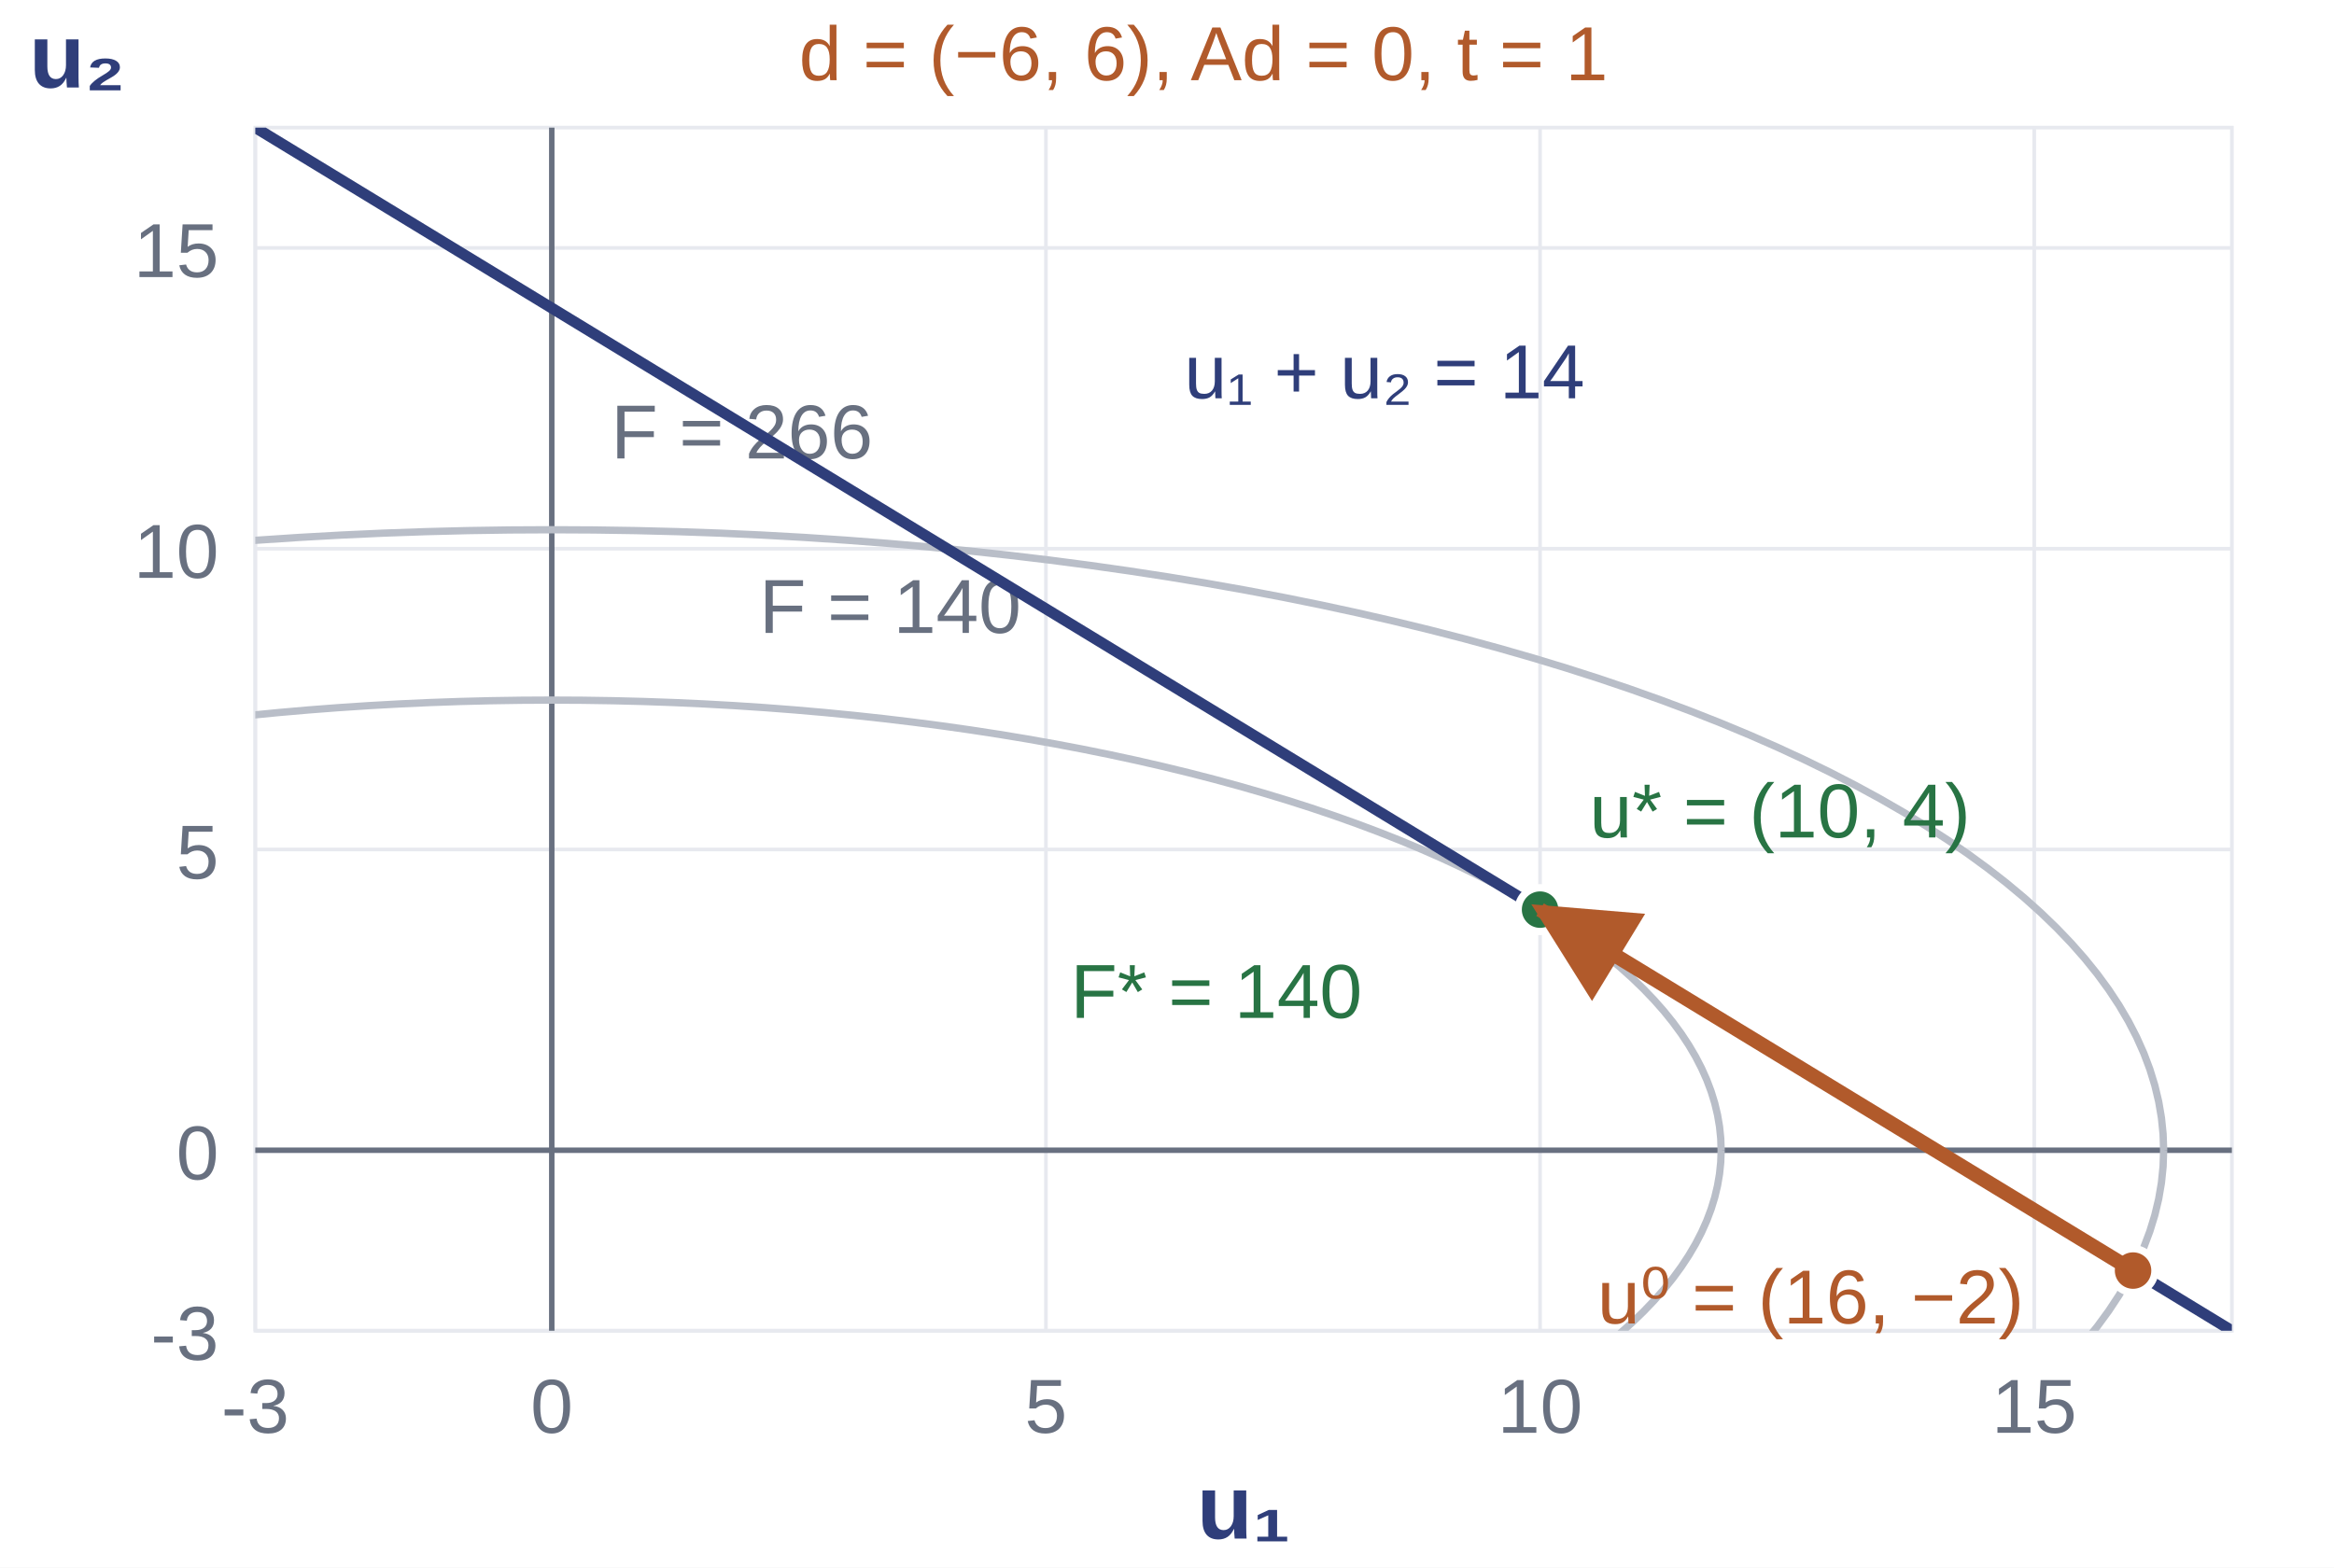
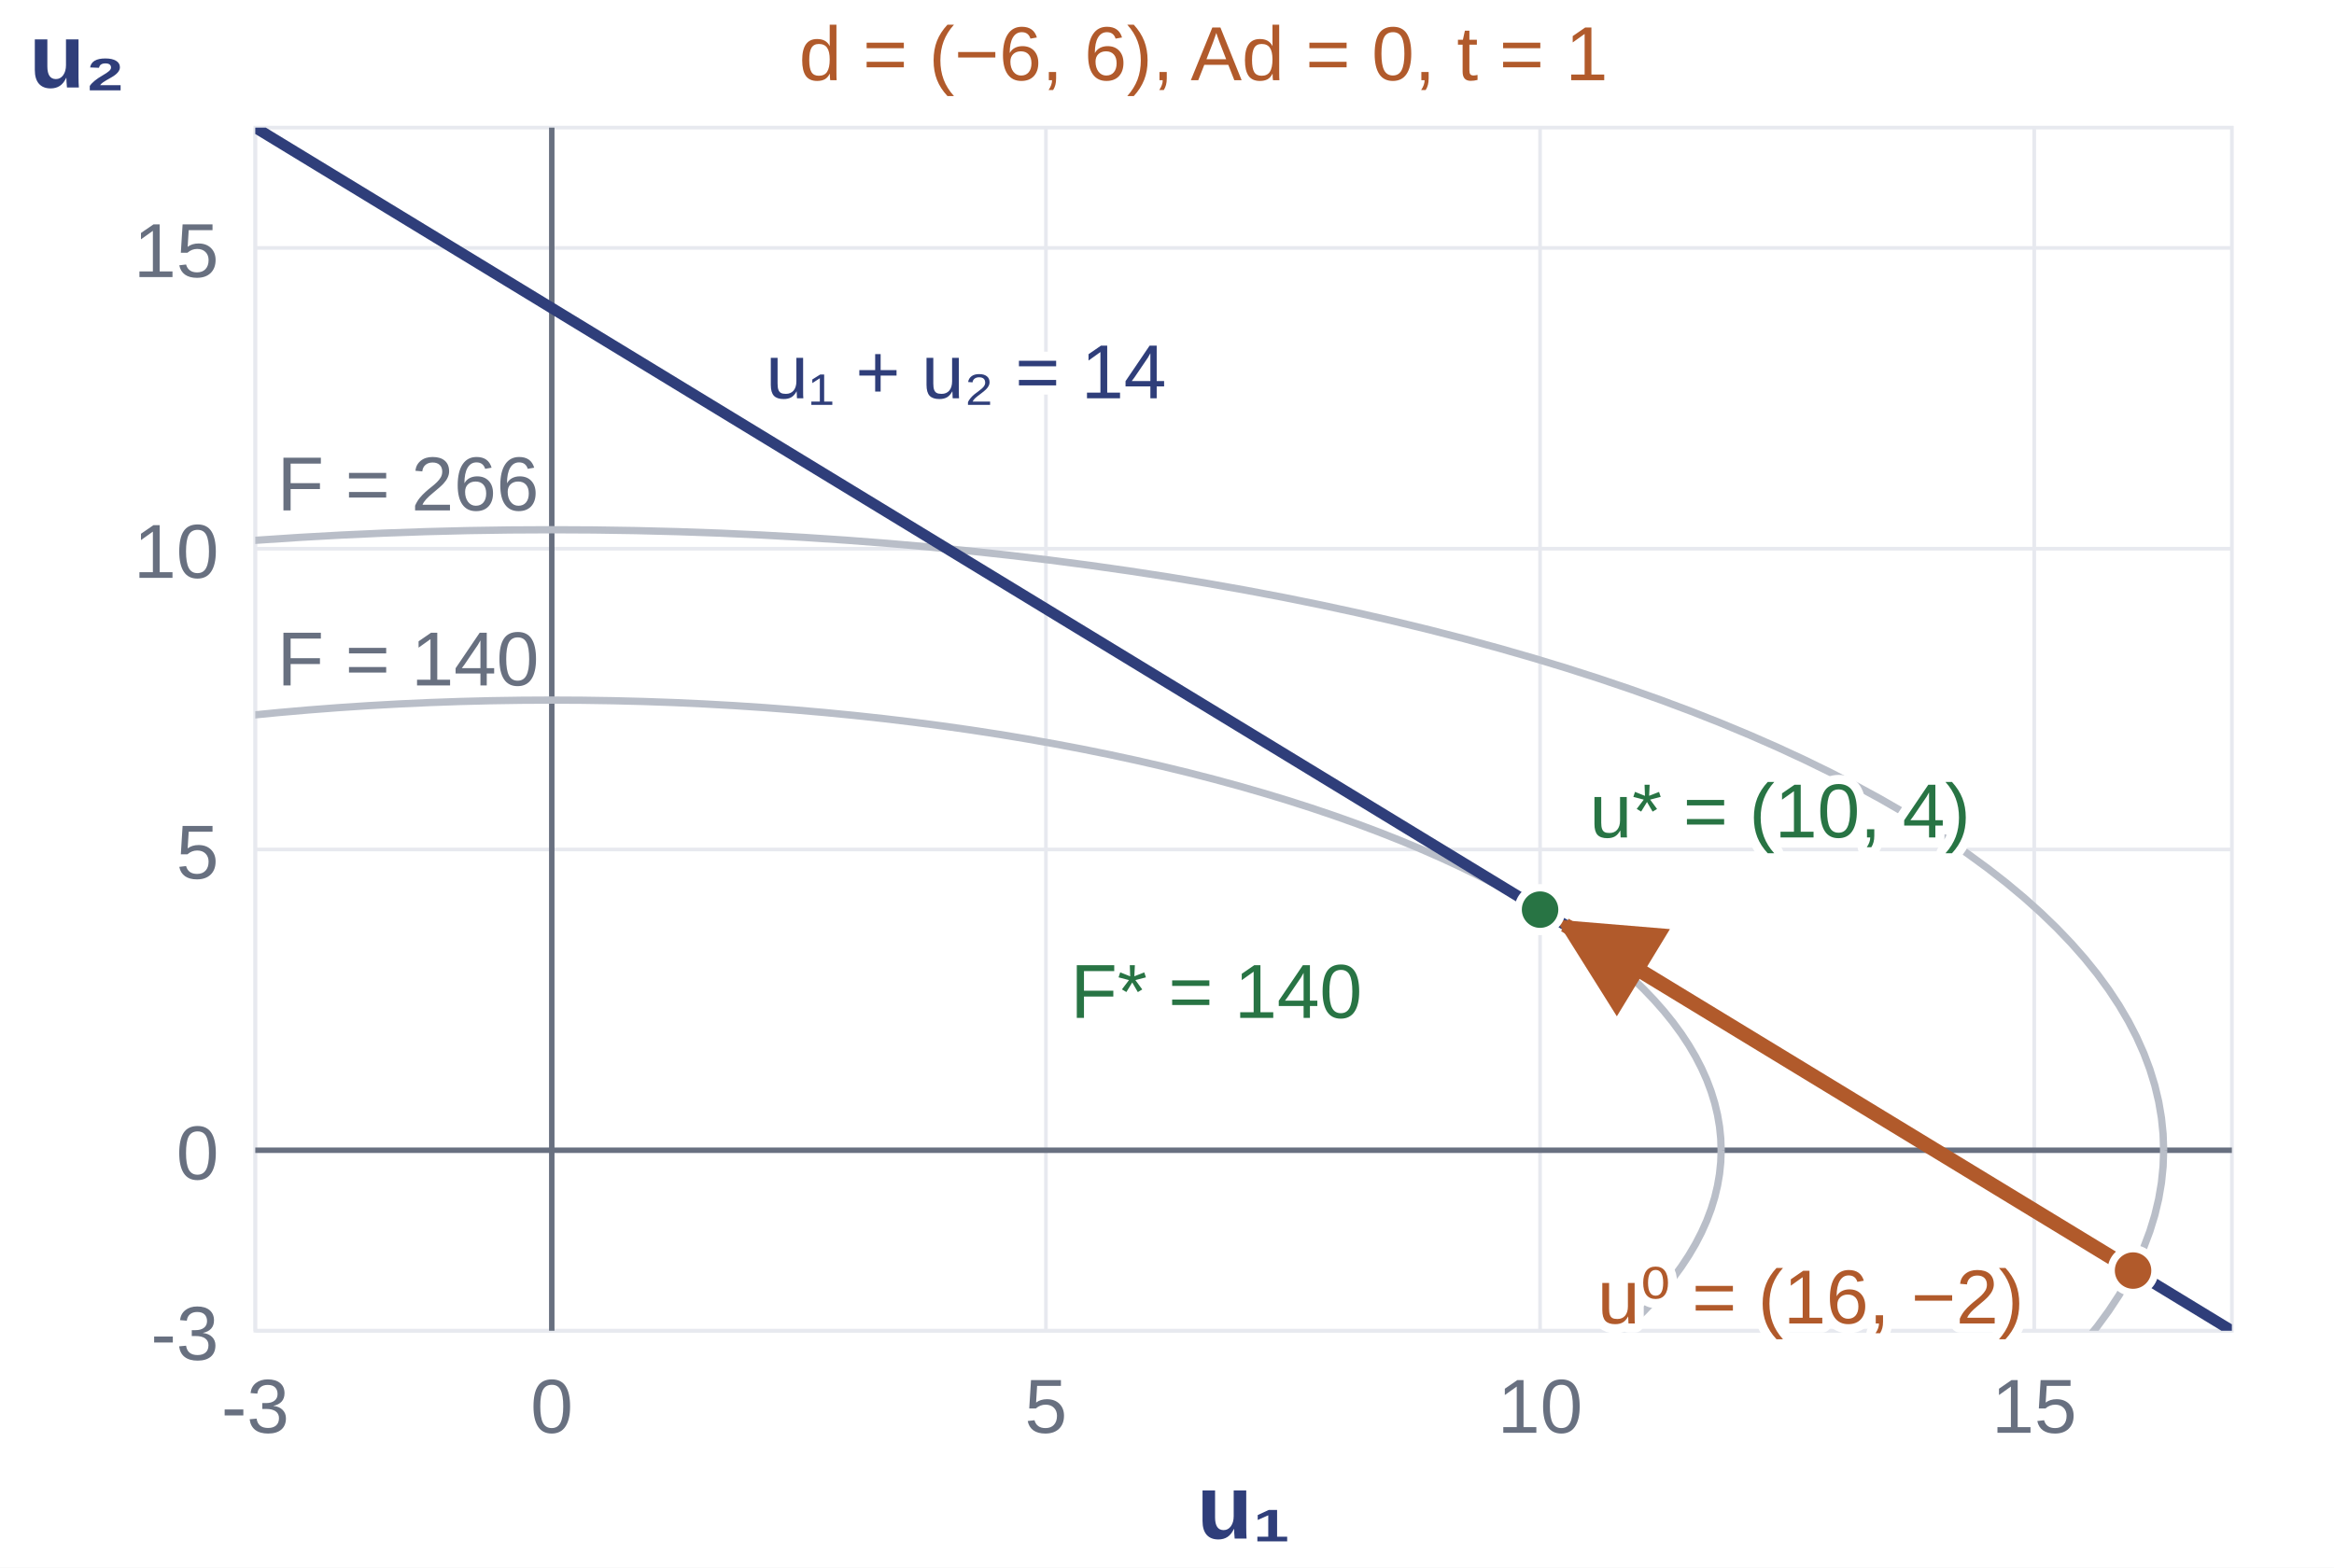
<svg xmlns="http://www.w3.org/2000/svg" viewBox="0 0 640 430" role="img" aria-labelledby="title desc">
  <defs>
    <clipPath id="plot-area">
      <rect x="70" y="35" width="542" height="330" />
    </clipPath>
    <marker id="arrow" viewBox="0 0 10 10" refX="9" refY="5" markerWidth="7" markerHeight="7" orient="auto-start-reverse">
      <path d="M0 0L10 5L0 10Z" fill="context-stroke" />
    </marker>
  </defs>
  <rect width="100%" height="100%" fill="white" />
-   <style>text{font-family:Arial,DejaVu Sans,sans-serif;font-size:24px;fill:#263044}.label{font-size:25px;font-weight:600}.small{font-size:21px}</style>
+   <style>text{font-family:Arial,DejaVu Sans,sans-serif;font-size:24px;fill:#263044}.label{font-size:25px;font-weight:600;paint-order:stroke;stroke:#fff;stroke-width:5px;stroke-linejoin:round}.small{font-size:21px;paint-order:stroke;stroke:#fff;stroke-width:5px;stroke-linejoin:round}</style>
  <rect x="70" y="35" width="542" height="330" fill="none" stroke="#e7e9ef" />
  <path d="M70.0,35V365" stroke="#e7e9ef" />
  <text x="70.00" y="393.00" text-anchor="middle" class="small" style="fill:#687080">-3</text>
  <path d="M151.3,35V365" stroke="#e7e9ef" />
  <text x="151.30" y="393.00" text-anchor="middle" class="small" style="fill:#687080">0</text>
  <path d="M286.8,35V365" stroke="#e7e9ef" />
  <text x="286.80" y="393.00" text-anchor="middle" class="small" style="fill:#687080">5</text>
  <path d="M422.3,35V365" stroke="#e7e9ef" />
  <text x="422.30" y="393.00" text-anchor="middle" class="small" style="fill:#687080">10</text>
  <path d="M557.8,35V365" stroke="#e7e9ef" />
  <text x="557.80" y="393.00" text-anchor="middle" class="small" style="fill:#687080">15</text>
  <path d="M70,365.0H612" stroke="#e7e9ef" />
  <text x="60.00" y="373.00" text-anchor="end" class="small" style="fill:#687080">-3</text>
  <path d="M70,315.5H612" stroke="#e7e9ef" />
  <text x="60.00" y="323.50" text-anchor="end" class="small" style="fill:#687080">0</text>
  <path d="M70,233.0H612" stroke="#e7e9ef" />
  <text x="60.00" y="241.00" text-anchor="end" class="small" style="fill:#687080">5</text>
  <path d="M70,150.5H612" stroke="#e7e9ef" />
  <text x="60.00" y="158.50" text-anchor="end" class="small" style="fill:#687080">10</text>
  <path d="M70,68.0H612" stroke="#e7e9ef" />
  <text x="60.00" y="76.00" text-anchor="end" class="small" style="fill:#687080">15</text>
  <path d="M151.300,365.000 L151.300,35.000" fill="none" stroke="#687080" stroke-width="1.5" clip-path="url(#plot-area)" />
  <path d="M70.000,315.500 L612.000,315.500" fill="none" stroke="#687080" stroke-width="1.5" clip-path="url(#plot-area)" />
  <text x="341.00" y="422.00" text-anchor="middle" class="label" style="fill:#2f3e7a">u₁</text>
  <text x="8.00" y="24.00" text-anchor="start" class="label" style="fill:#2f3e7a">u₂</text>
  <path d="M471.952,315.500 L471.842,312.268 L471.512,309.038 L470.963,305.812 L470.195,302.593 L469.208,299.383 L468.004,296.184 L466.582,292.999 L464.945,289.828 L463.092,286.675 L461.026,283.542 L458.747,280.431 L456.258,277.344 L453.559,274.283 L450.654,271.251 L447.543,268.248 L444.230,265.278 L440.715,262.343 L437.003,259.444 L433.094,256.583 L428.992,253.763 L424.700,250.985 L420.221,248.251 L415.557,245.563 L410.713,242.923 L405.690,240.333 L400.493,237.795 L395.125,235.310 L389.591,232.879 L383.892,230.506 L378.035,228.190 L372.022,225.935 L365.858,223.740 L359.547,221.609 L353.093,219.542 L346.500,217.541 L339.774,215.607 L332.919,213.741 L325.939,211.945 L318.840,210.221 L311.626,208.568 L304.302,206.988 L296.873,205.483 L289.344,204.054 L281.721,202.700 L274.008,201.424 L266.211,200.226 L258.336,199.108 L250.387,198.069 L242.370,197.110 L234.291,196.233 L226.155,195.437 L217.967,194.724 L209.734,194.093 L201.461,193.545 L193.153,193.082 L184.817,192.702 L176.458,192.406 L168.082,192.195 L159.694,192.068 L151.300,192.025 L142.906,192.068 L134.518,192.195 L126.142,192.406 L117.783,192.702 L109.447,193.082 L101.139,193.545 L92.866,194.093 L84.633,194.724 L76.445,195.437 L68.309,196.233 L60.230,197.110 L52.213,198.069 L44.264,199.108 L36.389,200.226 L28.592,201.424 L20.879,202.700 L13.256,204.054 L5.727,205.483 L-1.702,206.988 L-9.026,208.568 L-16.240,210.221 L-23.339,211.945 L-30.319,213.741 L-37.174,215.607 L-43.900,217.541 L-50.493,219.542 L-56.947,221.609 L-63.258,223.740 L-69.422,225.935 L-75.435,228.190 L-81.292,230.506 L-86.991,232.879 L-92.525,235.310 L-97.893,237.795 L-103.090,240.333 L-108.113,242.923 L-112.957,245.563 L-117.621,248.251 L-122.100,250.985 L-126.392,253.763 L-130.494,256.583 L-134.403,259.444 L-138.115,262.343 L-141.630,265.278 L-144.943,268.248 L-148.054,271.251 L-150.959,274.283 L-153.658,277.344 L-156.147,280.431 L-158.426,283.542 L-160.492,286.675 L-162.345,289.828 L-163.982,292.999 L-165.404,296.184 L-166.608,299.383 L-167.595,302.593 L-168.363,305.812 L-168.912,309.038 L-169.242,312.268 L-169.352,315.500 L-169.242,318.732 L-168.912,321.962 L-168.363,325.188 L-167.595,328.407 L-166.608,331.617 L-165.404,334.816 L-163.982,338.001 L-162.345,341.172 L-160.492,344.325 L-158.426,347.458 L-156.147,350.569 L-153.658,353.656 L-150.959,356.717 L-148.054,359.749 L-144.943,362.752 L-141.630,365.722 L-138.115,368.657 L-134.403,371.556 L-130.494,374.417 L-126.392,377.237 L-122.100,380.015 L-117.621,382.749 L-112.957,385.437 L-108.113,388.077 L-103.090,390.667 L-97.893,393.205 L-92.525,395.690 L-86.991,398.121 L-81.292,400.494 L-75.435,402.810 L-69.422,405.065 L-63.258,407.260 L-56.947,409.391 L-50.493,411.458 L-43.900,413.459 L-37.174,415.393 L-30.319,417.259 L-23.339,419.055 L-16.240,420.779 L-9.026,422.432 L-1.702,424.012 L5.727,425.517 L13.256,426.946 L20.879,428.300 L28.592,429.576 L36.389,430.774 L44.264,431.892 L52.213,432.931 L60.230,433.890 L68.309,434.767 L76.445,435.563 L84.633,436.276 L92.866,436.907 L101.139,437.455 L109.447,437.918 L117.783,438.298 L126.142,438.594 L134.518,438.805 L142.906,438.932 L151.300,438.975 L159.694,438.932 L168.082,438.805 L176.458,438.594 L184.817,438.298 L193.153,437.918 L201.461,437.455 L209.734,436.907 L217.967,436.276 L226.155,435.563 L234.291,434.767 L242.370,433.890 L250.387,432.931 L258.336,431.892 L266.211,430.774 L274.008,429.576 L281.721,428.300 L289.344,426.946 L296.873,425.517 L304.302,424.012 L311.626,422.432 L318.840,420.779 L325.939,419.055 L332.919,417.259 L339.774,415.393 L346.500,413.459 L353.093,411.458 L359.547,409.391 L365.858,407.260 L372.022,405.065 L378.035,402.810 L383.892,400.494 L389.591,398.121 L395.125,395.690 L400.493,393.205 L405.690,390.667 L410.713,388.077 L415.557,385.437 L420.221,382.749 L424.700,380.015 L428.992,377.237 L433.094,374.417 L437.003,371.556 L440.715,368.657 L444.230,365.722 L447.543,362.752 L450.654,359.749 L453.559,356.717 L456.258,353.656 L458.747,350.569 L461.026,347.458 L463.092,344.325 L464.945,341.172 L466.582,338.001 L468.004,334.816 L469.208,331.617 L470.195,328.407 L470.963,325.188 L471.512,321.962 L471.842,318.732 L471.952,315.500" fill="none" stroke="#b9bec8" stroke-width="2" clip-path="url(#plot-area)" />
  <path d="M593.288,315.500 L593.136,311.045 L592.682,306.593 L591.925,302.146 L590.866,297.709 L589.506,293.285 L587.846,288.875 L585.887,284.484 L583.629,280.114 L581.075,275.768 L578.227,271.449 L575.086,267.161 L571.655,262.906 L567.936,258.687 L563.931,254.506 L559.643,250.368 L555.076,246.274 L550.232,242.228 L545.114,238.232 L539.726,234.288 L534.073,230.401 L528.156,226.572 L521.982,222.803 L515.554,219.099 L508.875,215.460 L501.952,211.890 L494.789,208.391 L487.390,204.965 L479.761,201.615 L471.906,198.343 L463.832,195.152 L455.544,192.043 L447.047,189.018 L438.348,186.080 L429.452,183.231 L420.365,180.473 L411.094,177.807 L401.645,175.235 L392.024,172.760 L382.238,170.382 L372.294,168.104 L362.198,165.927 L351.958,163.852 L341.581,161.882 L331.073,160.016 L320.441,158.257 L309.694,156.606 L298.839,155.064 L287.882,153.632 L276.831,152.311 L265.695,151.101 L254.480,150.004 L243.194,149.021 L231.846,148.152 L220.442,147.397 L208.991,146.758 L197.500,146.234 L185.978,145.827 L174.432,145.535 L162.870,145.360 L151.300,145.302 L139.730,145.360 L128.168,145.535 L116.622,145.827 L105.100,146.234 L93.609,146.758 L82.158,147.397 L70.754,148.152 L59.406,149.021 L48.120,150.004 L36.905,151.101 L25.769,152.311 L14.718,153.632 L3.761,155.064 L-7.094,156.606 L-17.841,158.257 L-28.473,160.016 L-38.981,161.882 L-49.358,163.852 L-59.598,165.927 L-69.694,168.104 L-79.638,170.382 L-89.424,172.760 L-99.045,175.235 L-108.494,177.807 L-117.765,180.473 L-126.852,183.231 L-135.748,186.080 L-144.447,189.018 L-152.944,192.043 L-161.232,195.152 L-169.306,198.343 L-177.161,201.615 L-184.790,204.965 L-192.189,208.391 L-199.352,211.890 L-206.275,215.460 L-212.954,219.099 L-219.382,222.803 L-225.556,226.572 L-231.473,230.401 L-237.126,234.288 L-242.514,238.232 L-247.632,242.228 L-252.476,246.274 L-257.043,250.368 L-261.331,254.506 L-265.336,258.687 L-269.055,262.906 L-272.486,267.161 L-275.627,271.449 L-278.475,275.768 L-281.029,280.114 L-283.287,284.484 L-285.246,288.875 L-286.906,293.285 L-288.266,297.709 L-289.325,302.146 L-290.082,306.593 L-290.536,311.045 L-290.688,315.500 L-290.536,319.955 L-290.082,324.407 L-289.325,328.854 L-288.266,333.291 L-286.906,337.715 L-285.246,342.125 L-283.287,346.516 L-281.029,350.886 L-278.475,355.232 L-275.627,359.551 L-272.486,363.839 L-269.055,368.094 L-265.336,372.313 L-261.331,376.494 L-257.043,380.632 L-252.476,384.726 L-247.632,388.772 L-242.514,392.768 L-237.126,396.712 L-231.473,400.599 L-225.556,404.428 L-219.382,408.197 L-212.954,411.901 L-206.275,415.540 L-199.352,419.110 L-192.189,422.609 L-184.790,426.035 L-177.161,429.385 L-169.306,432.657 L-161.232,435.848 L-152.944,438.957 L-144.447,441.982 L-135.748,444.920 L-126.852,447.769 L-117.765,450.527 L-108.494,453.193 L-99.045,455.765 L-89.424,458.240 L-79.638,460.618 L-69.694,462.896 L-59.598,465.073 L-49.358,467.148 L-38.981,469.118 L-28.473,470.984 L-17.841,472.743 L-7.094,474.394 L3.761,475.936 L14.718,477.368 L25.769,478.689 L36.905,479.899 L48.120,480.996 L59.406,481.979 L70.754,482.848 L82.158,483.603 L93.609,484.242 L105.100,484.766 L116.622,485.173 L128.168,485.465 L139.730,485.640 L151.300,485.698 L162.870,485.640 L174.432,485.465 L185.978,485.173 L197.500,484.766 L208.991,484.242 L220.442,483.603 L231.846,482.848 L243.194,481.979 L254.480,480.996 L265.695,479.899 L276.831,478.689 L287.882,477.368 L298.839,475.936 L309.694,474.394 L320.441,472.743 L331.073,470.984 L341.581,469.118 L351.958,467.148 L362.198,465.073 L372.294,462.896 L382.238,460.618 L392.024,458.240 L401.645,455.765 L411.094,453.193 L420.365,450.527 L429.452,447.769 L438.348,444.920 L447.047,441.982 L455.544,438.957 L463.832,435.848 L471.906,432.657 L479.761,429.385 L487.390,426.035 L494.789,422.609 L501.952,419.110 L508.875,415.540 L515.554,411.901 L521.982,408.197 L528.156,404.428 L534.073,400.599 L539.726,396.712 L545.114,392.768 L550.232,388.772 L555.076,384.726 L559.643,380.632 L563.931,376.494 L567.936,372.313 L571.655,368.094 L575.086,363.839 L578.227,359.551 L581.075,355.232 L583.629,350.886 L585.887,346.516 L587.846,342.125 L589.506,337.715 L590.866,333.291 L591.925,328.854 L592.682,324.407 L593.136,319.955 L593.288,315.500" fill="none" stroke="#b9bec8" stroke-width="2" clip-path="url(#plot-area)" />
-   <text x="208.21" y="173.60" text-anchor="start" class="small" style="fill:#687080">F = 140</text>
-   <text x="167.56" y="125.75" text-anchor="start" class="small" style="fill:#687080">F = 266</text>
+   <text x="76.00" y="188.00" text-anchor="start" class="small" style="fill:#687080">F = 140</text>
+   <text x="76.00" y="140.00" text-anchor="start" class="small" style="fill:#687080">F = 266</text>
  <path d="M70.000,35.000 L612.000,365.000" fill="none" stroke="#2f3e7a" stroke-width="3" clip-path="url(#plot-area)" />
-   <text x="324.74" y="109.25" text-anchor="start" class="small" style="fill:#2f3e7a">u₁ + u₂ = 14</text>
-   <circle cx="584.900" cy="348.500" r="6" fill="#b15a2b" stroke="white" stroke-width="2" />
+   <text x="210.00" y="109.25" text-anchor="start" class="small" style="fill:#2f3e7a">u₁ + u₂ = 14</text>
  <text x="555.00" y="363.00" text-anchor="end" class="small" style="fill:#b15a2b">u⁰ = (16, −2)</text>
-   <circle cx="422.300" cy="249.500" r="6" fill="#287444" stroke="white" stroke-width="2" />
  <text x="435.85" y="229.70" text-anchor="start" class="small" style="fill:#287444">u* = (10, 4)</text>
  <text x="373.52" y="279.20" text-anchor="end" class="small" style="fill:#287444">F* = 140</text>
-   <path d="M584.900,348.500 L422.300,249.500" fill="none" stroke="#b15a2b" stroke-width="4" clip-path="url(#plot-area)" marker-end="url(#arrow)" />
+   <path d="M584.900,348.500 L429.100,253.700" fill="none" stroke="#b15a2b" stroke-width="4" clip-path="url(#plot-area)" marker-end="url(#arrow)" />
  <text x="330.00" y="22.00" text-anchor="middle" class="small" style="fill:#b15a2b">d = (−6, 6),  Ad = 0,  t = 1</text>
+   <circle cx="584.900" cy="348.500" r="6" fill="#b15a2b" stroke="white" stroke-width="2" />
+   <circle cx="422.300" cy="249.500" r="6" fill="#287444" stroke="white" stroke-width="2" />
</svg>
